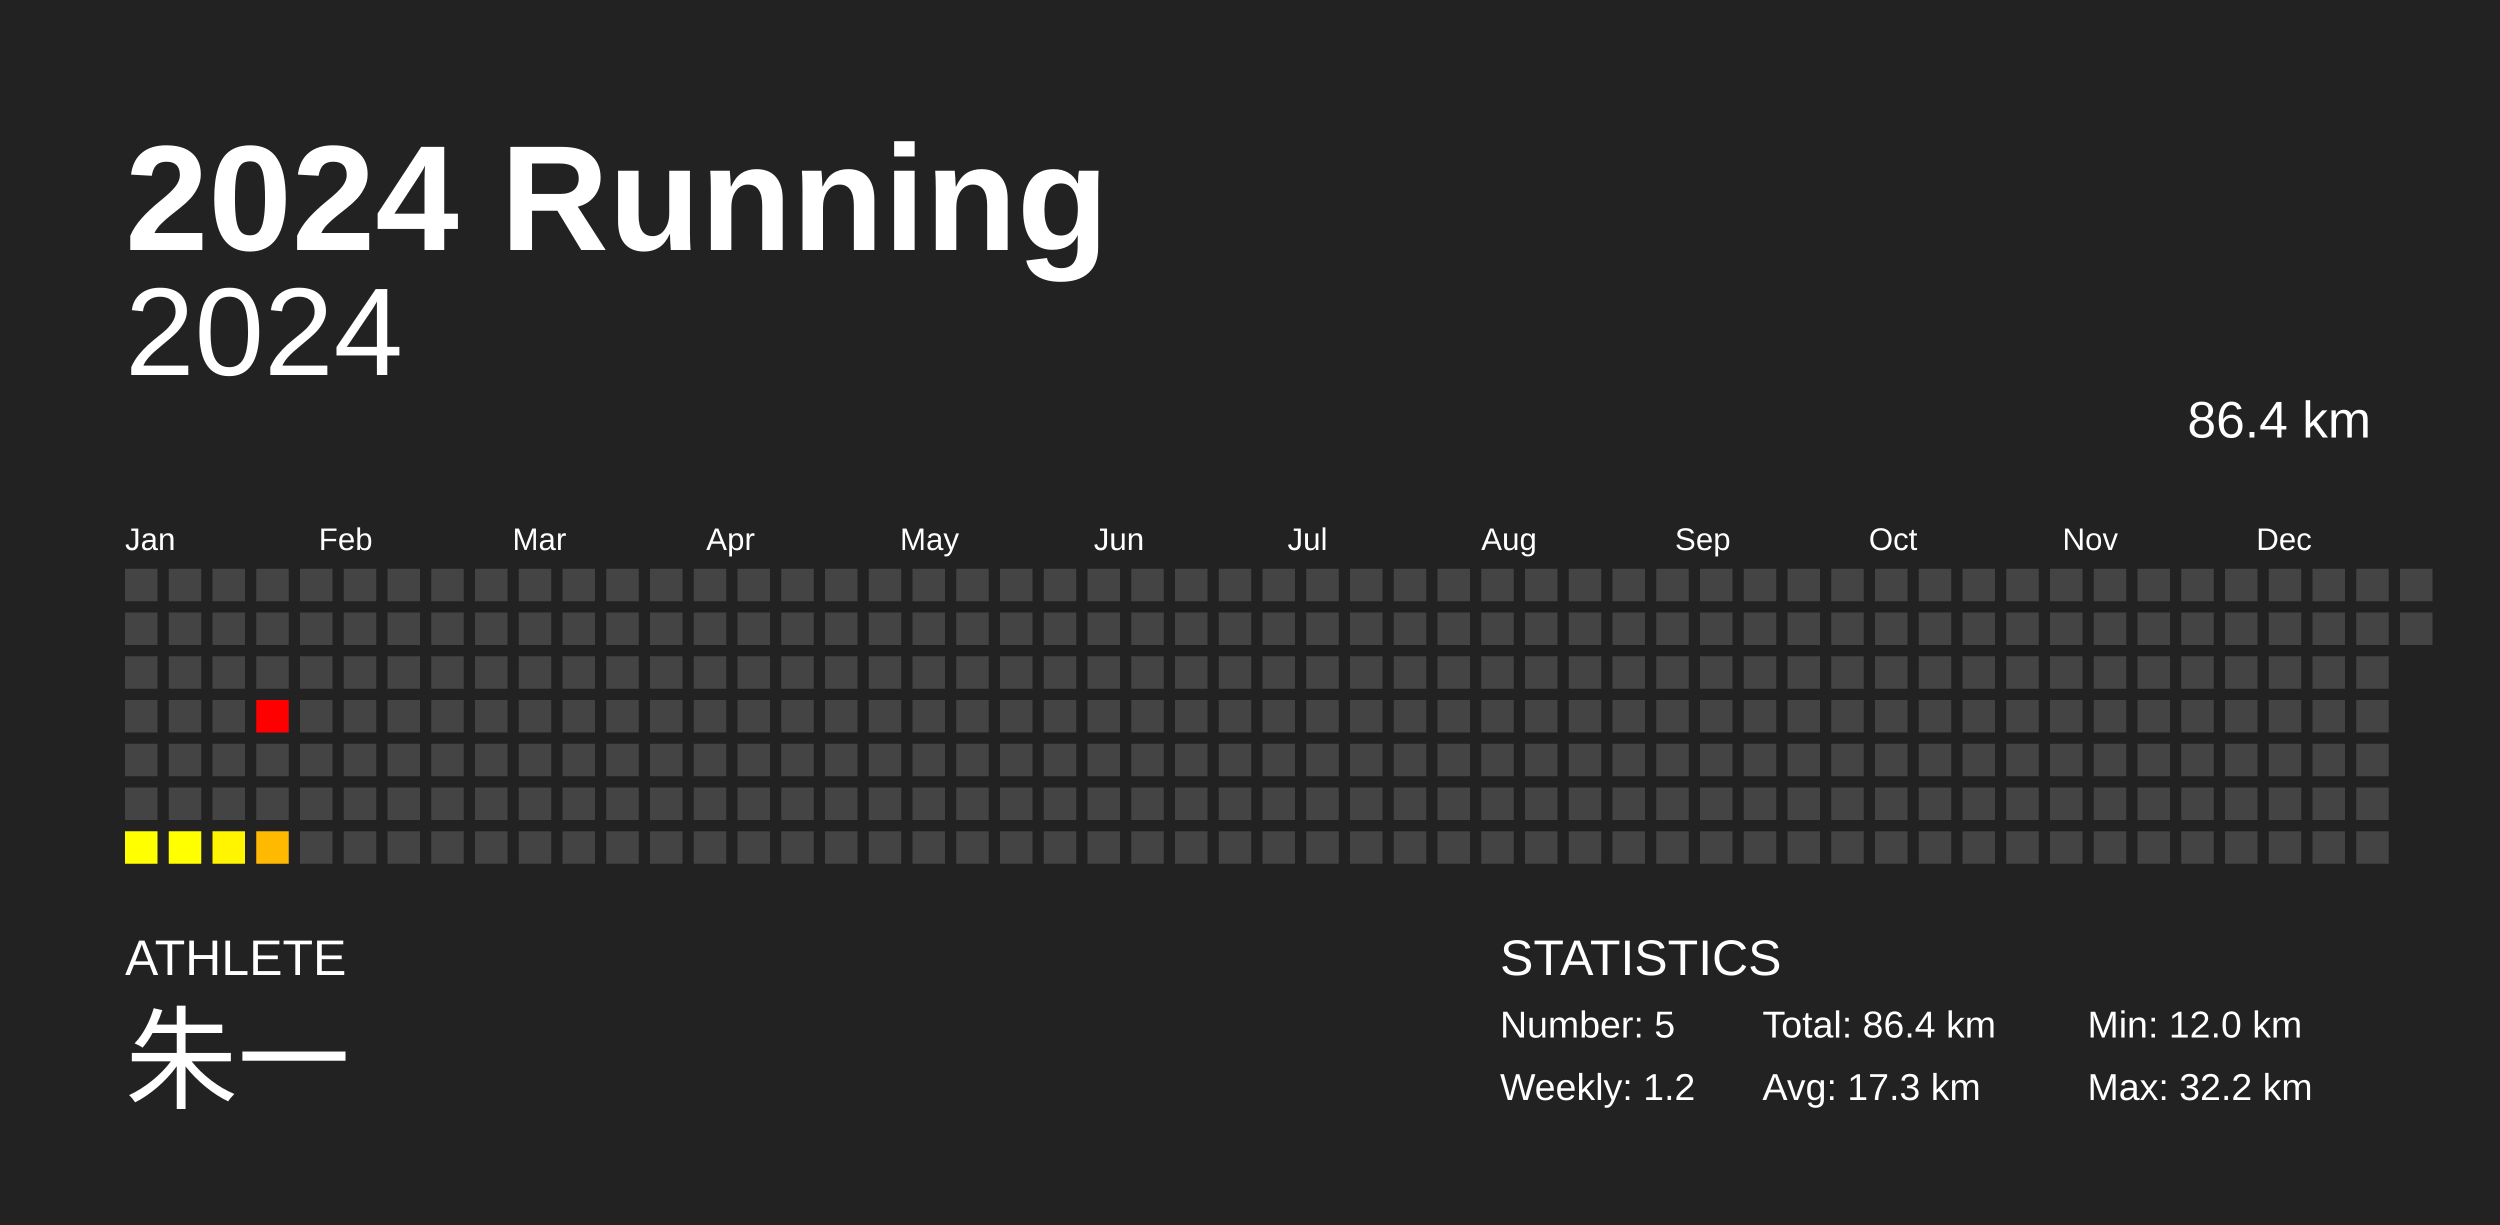
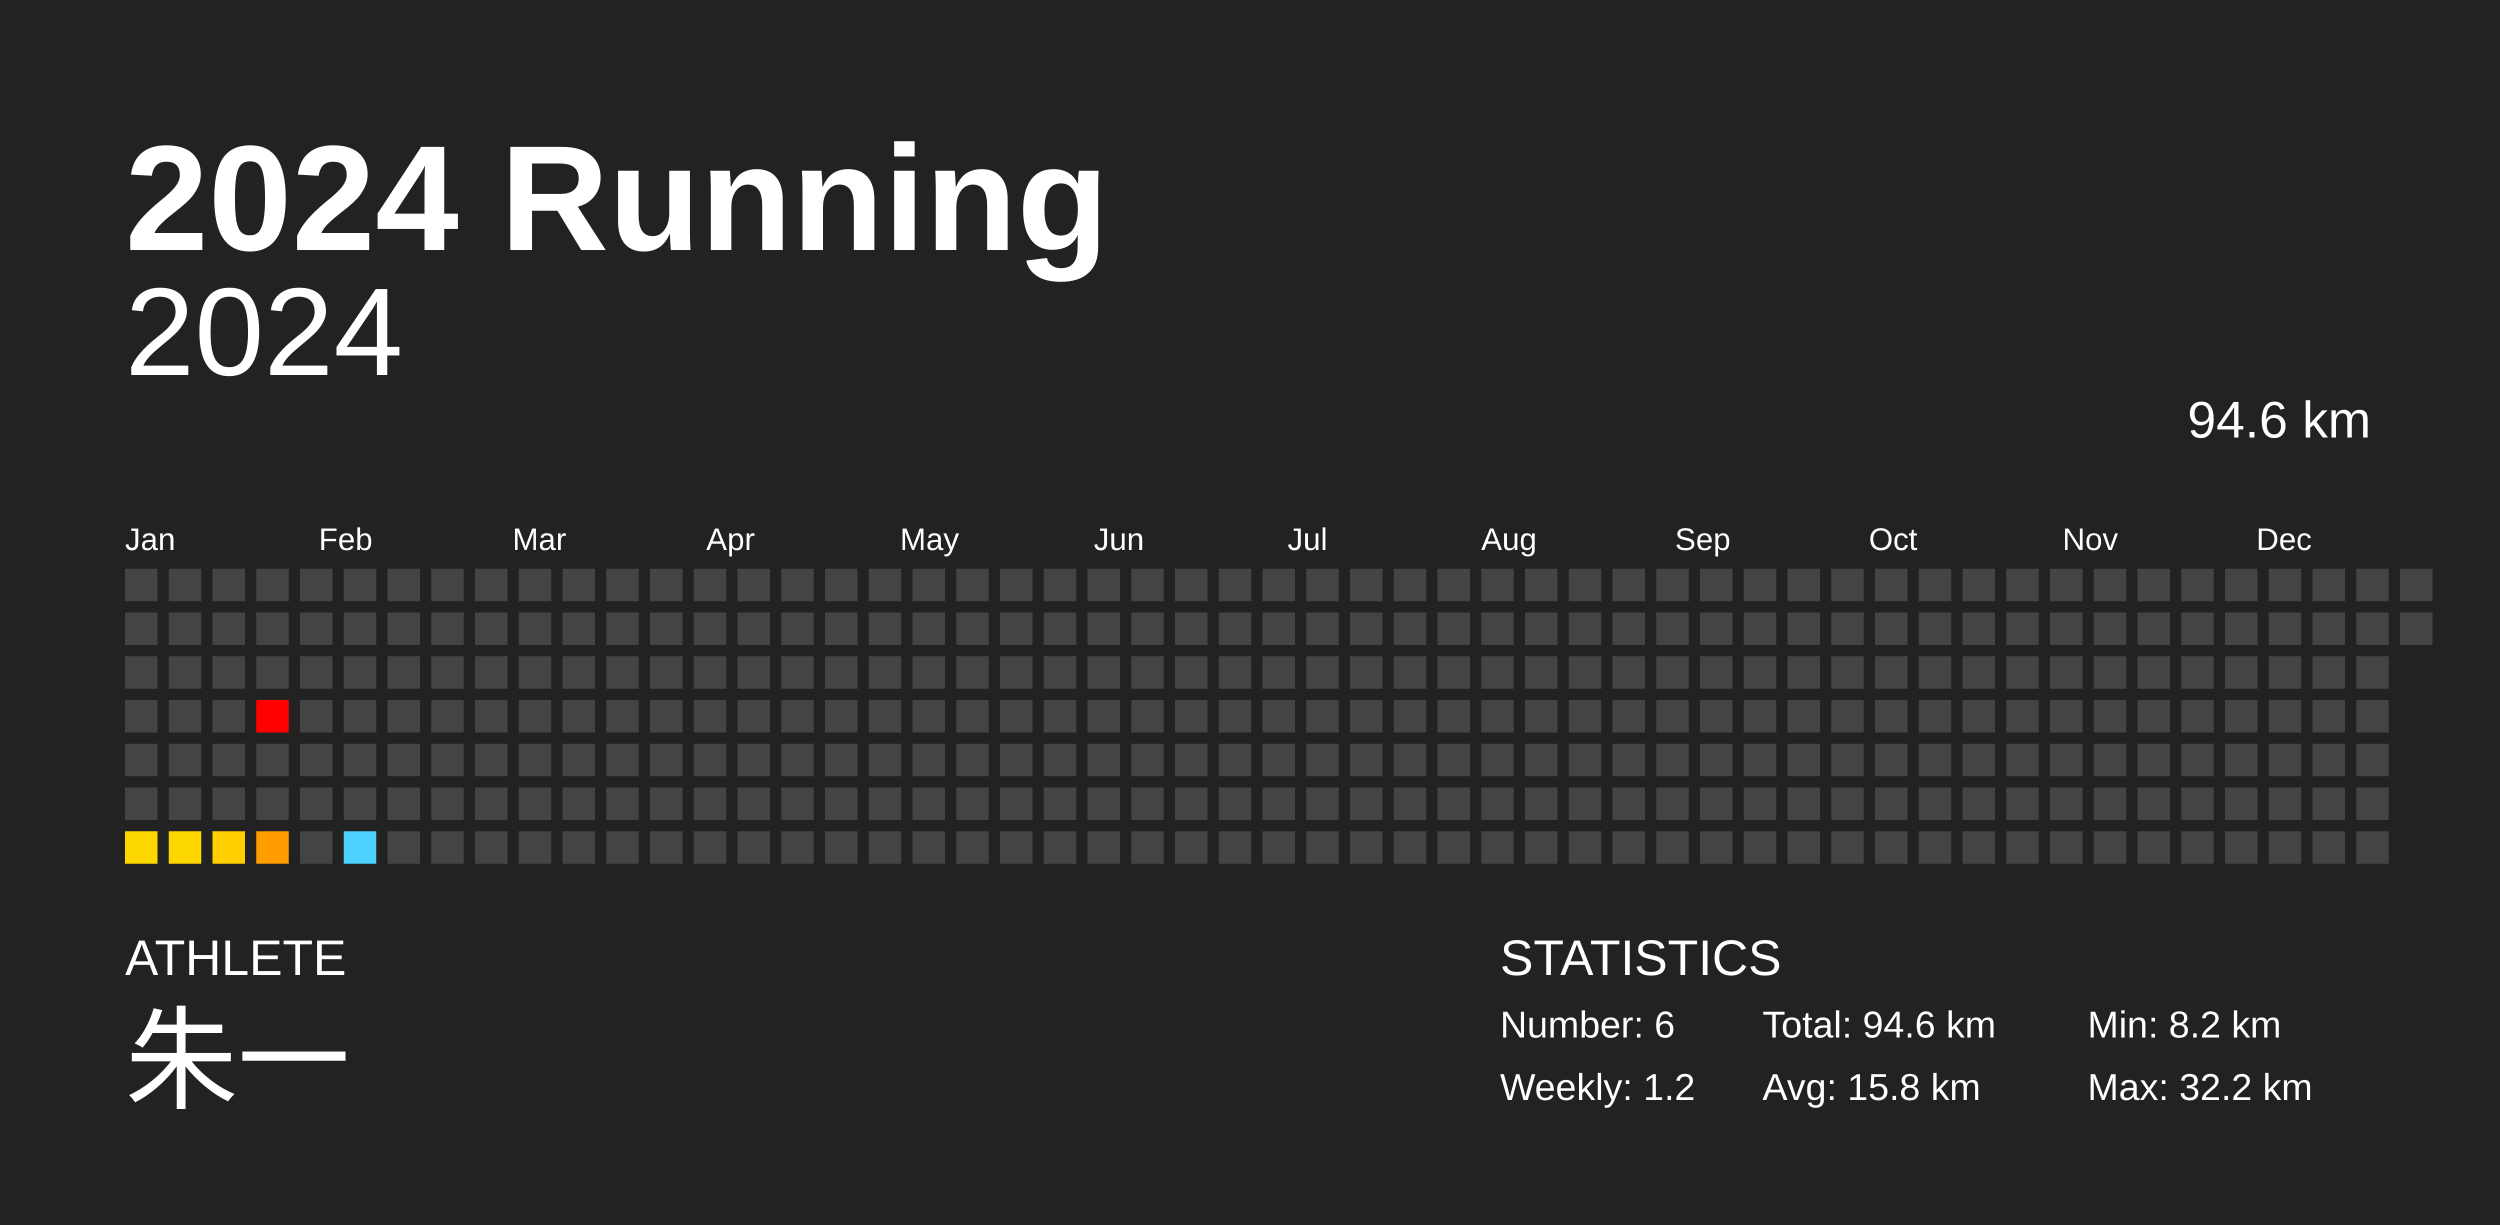
<svg xmlns="http://www.w3.org/2000/svg" baseProfile="full" height="98mm" version="1.1" viewBox="0,0,200,98" width="200mm">
  <defs />
  <rect fill="#222222" height="98" width="200" x="0" y="0" />
  <text fill="#FFFFFF" style="font-size:12px; font-family:Arial; font-weight:bold;" x="10" y="20">2024 Running</text>
  <text fill="#FFFFFF" style="font-size:4px; font-family:Arial" x="10" y="78">ATHLETE</text>
  <text fill="#FFFFFF" style="font-size:9px; font-family:Arial" x="10" y="88">朱一</text>
  <text fill="#FFFFFF" style="font-size:4px; font-family:Arial" x="120" y="78">STATISTICS</text>
-   <text fill="#FFFFFF" style="font-size:3px; font-family:Arial" x="120" y="83">Number: 5</text>
+   <text fill="#FFFFFF" style="font-size:3px; font-family:Arial" x="120" y="83">Number: 6</text>
  <text fill="#FFFFFF" style="font-size:3px; font-family:Arial" x="120" y="88">Weekly: 1.2</text>
-   <text fill="#FFFFFF" style="font-size:3px; font-family:Arial" x="141" y="83">Total: 86.4 km</text>
-   <text fill="#FFFFFF" style="font-size:3px; font-family:Arial" x="141" y="88">Avg: 17.3 km</text>
-   <text fill="#FFFFFF" style="font-size:3px; font-family:Arial" x="167" y="83">Min: 12.0 km</text>
+   <text fill="#FFFFFF" style="font-size:3px; font-family:Arial" x="141" y="83">Total: 94.6 km</text>
+   <text fill="#FFFFFF" style="font-size:3px; font-family:Arial" x="141" y="88">Avg: 15.8 km</text>
+   <text fill="#FFFFFF" style="font-size:3px; font-family:Arial" x="167" y="83">Min: 8.2 km</text>
  <text fill="#FFFFFF" style="font-size:3px; font-family:Arial" x="167" y="88">Max: 32.2 km</text>
  <text alignment-baseline="hanging" fill="#FFFFFF" style="font-size:10.0px; font-family:Arial;" x="10" y="30">2024</text>
-   <text alignment-baseline="hanging" fill="#FFFFFF" style="font-size:4.125px; font-family:Arial;" x="175" y="35">86.4 km</text>
+   <text alignment-baseline="hanging" fill="#FFFFFF" style="font-size:4.125px; font-family:Arial;" x="175" y="35">94.6 km</text>
  <text fill="#FFFFFF" style="font-size:2.5px; font-family:Arial" x="10.0" y="44">Jan</text>
  <text fill="#FFFFFF" style="font-size:2.5px; font-family:Arial" x="25.5" y="44">Feb</text>
  <text fill="#FFFFFF" style="font-size:2.5px; font-family:Arial" x="41.0" y="44">Mar</text>
  <text fill="#FFFFFF" style="font-size:2.5px; font-family:Arial" x="56.5" y="44">Apr</text>
  <text fill="#FFFFFF" style="font-size:2.5px; font-family:Arial" x="72.0" y="44">May</text>
  <text fill="#FFFFFF" style="font-size:2.5px; font-family:Arial" x="87.5" y="44">Jun</text>
  <text fill="#FFFFFF" style="font-size:2.5px; font-family:Arial" x="103.0" y="44">Jul</text>
  <text fill="#FFFFFF" style="font-size:2.5px; font-family:Arial" x="118.5" y="44">Aug</text>
  <text fill="#FFFFFF" style="font-size:2.5px; font-family:Arial" x="134.0" y="44">Sep</text>
  <text fill="#FFFFFF" style="font-size:2.5px; font-family:Arial" x="149.5" y="44">Oct</text>
  <text fill="#FFFFFF" style="font-size:2.5px; font-family:Arial" x="165.0" y="44">Nov</text>
  <text fill="#FFFFFF" style="font-size:2.5px; font-family:Arial" x="180.5" y="44">Dec</text>
  <rect fill="#444444" height="2.6" width="2.6" x="10.0" y="45.5" />
  <rect fill="#444444" height="2.6" width="2.6" x="10.0" y="49.0" />
  <rect fill="#444444" height="2.6" width="2.6" x="10.0" y="52.5" />
  <rect fill="#444444" height="2.6" width="2.6" x="10.0" y="56.0" />
  <rect fill="#444444" height="2.6" width="2.6" x="10.0" y="59.5" />
  <rect fill="#444444" height="2.6" width="2.6" x="10.0" y="63.0" />
-   <rect fill="#ffff00" height="2.6" width="2.6" x="10.0" y="66.5" />
+   <rect fill="#ffd700" height="2.6" width="2.6" x="10.0" y="66.5" />
  <rect fill="#444444" height="2.6" width="2.6" x="13.5" y="45.5" />
  <rect fill="#444444" height="2.6" width="2.6" x="13.5" y="49.0" />
  <rect fill="#444444" height="2.6" width="2.6" x="13.5" y="52.5" />
  <rect fill="#444444" height="2.6" width="2.6" x="13.5" y="56.0" />
  <rect fill="#444444" height="2.6" width="2.6" x="13.5" y="59.5" />
  <rect fill="#444444" height="2.6" width="2.6" x="13.5" y="63.0" />
-   <rect fill="#ffff00" height="2.6" width="2.6" x="13.5" y="66.5" />
+   <rect fill="#ffd700" height="2.6" width="2.6" x="13.5" y="66.5" />
  <rect fill="#444444" height="2.6" width="2.6" x="17.0" y="45.5" />
  <rect fill="#444444" height="2.6" width="2.6" x="17.0" y="49.0" />
  <rect fill="#444444" height="2.6" width="2.6" x="17.0" y="52.5" />
  <rect fill="#444444" height="2.6" width="2.6" x="17.0" y="56.0" />
  <rect fill="#444444" height="2.6" width="2.6" x="17.0" y="59.5" />
  <rect fill="#444444" height="2.6" width="2.6" x="17.0" y="63.0" />
-   <rect fill="#fff500" height="2.6" width="2.6" x="17.0" y="66.5" />
+   <rect fill="#ffcf00" height="2.6" width="2.6" x="17.0" y="66.5" />
  <rect fill="#444444" height="2.6" width="2.6" x="20.5" y="45.5" />
  <rect fill="#444444" height="2.6" width="2.6" x="20.5" y="49.0" />
  <rect fill="#444444" height="2.6" width="2.6" x="20.5" y="52.5" />
  <rect fill="red" height="2.6" width="2.6" x="20.5" y="56.0" />
  <rect fill="#444444" height="2.6" width="2.6" x="20.5" y="59.5" />
  <rect fill="#444444" height="2.6" width="2.6" x="20.5" y="63.0" />
-   <rect fill="#ffb900" height="2.6" width="2.6" x="20.5" y="66.5" />
+   <rect fill="#ff9c00" height="2.6" width="2.6" x="20.5" y="66.5" />
  <rect fill="#444444" height="2.6" width="2.6" x="24.0" y="45.5" />
  <rect fill="#444444" height="2.6" width="2.6" x="24.0" y="49.0" />
  <rect fill="#444444" height="2.6" width="2.6" x="24.0" y="52.5" />
  <rect fill="#444444" height="2.6" width="2.6" x="24.0" y="56.0" />
  <rect fill="#444444" height="2.6" width="2.6" x="24.0" y="59.5" />
  <rect fill="#444444" height="2.6" width="2.6" x="24.0" y="63.0" />
  <rect fill="#444444" height="2.6" width="2.6" x="24.0" y="66.5" />
  <rect fill="#444444" height="2.6" width="2.6" x="27.5" y="45.5" />
  <rect fill="#444444" height="2.6" width="2.6" x="27.5" y="49.0" />
  <rect fill="#444444" height="2.6" width="2.6" x="27.5" y="52.5" />
  <rect fill="#444444" height="2.6" width="2.6" x="27.5" y="56.0" />
  <rect fill="#444444" height="2.6" width="2.6" x="27.5" y="59.5" />
  <rect fill="#444444" height="2.6" width="2.6" x="27.5" y="63.0" />
-   <rect fill="#444444" height="2.6" width="2.6" x="27.5" y="66.5" />
+   <rect fill="#4dd2ff" height="2.6" width="2.6" x="27.5" y="66.5" />
  <rect fill="#444444" height="2.6" width="2.6" x="31.0" y="45.5" />
  <rect fill="#444444" height="2.6" width="2.6" x="31.0" y="49.0" />
  <rect fill="#444444" height="2.6" width="2.6" x="31.0" y="52.5" />
  <rect fill="#444444" height="2.6" width="2.6" x="31.0" y="56.0" />
  <rect fill="#444444" height="2.6" width="2.6" x="31.0" y="59.5" />
  <rect fill="#444444" height="2.6" width="2.6" x="31.0" y="63.0" />
  <rect fill="#444444" height="2.6" width="2.6" x="31.0" y="66.5" />
  <rect fill="#444444" height="2.6" width="2.6" x="34.5" y="45.5" />
  <rect fill="#444444" height="2.6" width="2.6" x="34.5" y="49.0" />
  <rect fill="#444444" height="2.6" width="2.6" x="34.5" y="52.5" />
  <rect fill="#444444" height="2.6" width="2.6" x="34.5" y="56.0" />
  <rect fill="#444444" height="2.6" width="2.6" x="34.5" y="59.5" />
  <rect fill="#444444" height="2.6" width="2.6" x="34.5" y="63.0" />
  <rect fill="#444444" height="2.6" width="2.6" x="34.5" y="66.5" />
  <rect fill="#444444" height="2.6" width="2.6" x="38.0" y="45.5" />
  <rect fill="#444444" height="2.6" width="2.6" x="38.0" y="49.0" />
  <rect fill="#444444" height="2.6" width="2.6" x="38.0" y="52.5" />
  <rect fill="#444444" height="2.6" width="2.6" x="38.0" y="56.0" />
  <rect fill="#444444" height="2.6" width="2.6" x="38.0" y="59.5" />
  <rect fill="#444444" height="2.6" width="2.6" x="38.0" y="63.0" />
  <rect fill="#444444" height="2.6" width="2.6" x="38.0" y="66.5" />
  <rect fill="#444444" height="2.6" width="2.6" x="41.5" y="45.5" />
  <rect fill="#444444" height="2.6" width="2.6" x="41.5" y="49.0" />
  <rect fill="#444444" height="2.6" width="2.6" x="41.5" y="52.5" />
  <rect fill="#444444" height="2.6" width="2.6" x="41.5" y="56.0" />
  <rect fill="#444444" height="2.6" width="2.6" x="41.5" y="59.5" />
  <rect fill="#444444" height="2.6" width="2.6" x="41.5" y="63.0" />
  <rect fill="#444444" height="2.6" width="2.6" x="41.5" y="66.5" />
  <rect fill="#444444" height="2.6" width="2.6" x="45.0" y="45.5" />
  <rect fill="#444444" height="2.6" width="2.6" x="45.0" y="49.0" />
  <rect fill="#444444" height="2.6" width="2.6" x="45.0" y="52.5" />
  <rect fill="#444444" height="2.6" width="2.6" x="45.0" y="56.0" />
  <rect fill="#444444" height="2.6" width="2.6" x="45.0" y="59.5" />
  <rect fill="#444444" height="2.6" width="2.6" x="45.0" y="63.0" />
  <rect fill="#444444" height="2.6" width="2.6" x="45.0" y="66.5" />
  <rect fill="#444444" height="2.6" width="2.6" x="48.5" y="45.5" />
  <rect fill="#444444" height="2.6" width="2.6" x="48.5" y="49.0" />
  <rect fill="#444444" height="2.6" width="2.6" x="48.5" y="52.5" />
  <rect fill="#444444" height="2.6" width="2.6" x="48.5" y="56.0" />
  <rect fill="#444444" height="2.6" width="2.6" x="48.5" y="59.5" />
  <rect fill="#444444" height="2.6" width="2.6" x="48.5" y="63.0" />
  <rect fill="#444444" height="2.6" width="2.6" x="48.5" y="66.5" />
  <rect fill="#444444" height="2.6" width="2.6" x="52.0" y="45.5" />
  <rect fill="#444444" height="2.6" width="2.6" x="52.0" y="49.0" />
  <rect fill="#444444" height="2.6" width="2.6" x="52.0" y="52.5" />
  <rect fill="#444444" height="2.6" width="2.6" x="52.0" y="56.0" />
  <rect fill="#444444" height="2.6" width="2.6" x="52.0" y="59.5" />
  <rect fill="#444444" height="2.6" width="2.6" x="52.0" y="63.0" />
  <rect fill="#444444" height="2.6" width="2.6" x="52.0" y="66.5" />
  <rect fill="#444444" height="2.6" width="2.6" x="55.5" y="45.5" />
  <rect fill="#444444" height="2.6" width="2.6" x="55.5" y="49.0" />
  <rect fill="#444444" height="2.6" width="2.6" x="55.5" y="52.5" />
  <rect fill="#444444" height="2.6" width="2.6" x="55.5" y="56.0" />
  <rect fill="#444444" height="2.6" width="2.6" x="55.5" y="59.5" />
  <rect fill="#444444" height="2.6" width="2.6" x="55.5" y="63.0" />
  <rect fill="#444444" height="2.6" width="2.6" x="55.5" y="66.5" />
  <rect fill="#444444" height="2.6" width="2.6" x="59.0" y="45.5" />
  <rect fill="#444444" height="2.6" width="2.6" x="59.0" y="49.0" />
  <rect fill="#444444" height="2.6" width="2.6" x="59.0" y="52.5" />
  <rect fill="#444444" height="2.6" width="2.6" x="59.0" y="56.0" />
  <rect fill="#444444" height="2.6" width="2.6" x="59.0" y="59.5" />
  <rect fill="#444444" height="2.6" width="2.6" x="59.0" y="63.0" />
  <rect fill="#444444" height="2.6" width="2.6" x="59.0" y="66.5" />
  <rect fill="#444444" height="2.6" width="2.6" x="62.5" y="45.5" />
  <rect fill="#444444" height="2.6" width="2.6" x="62.5" y="49.0" />
  <rect fill="#444444" height="2.6" width="2.6" x="62.5" y="52.5" />
  <rect fill="#444444" height="2.6" width="2.6" x="62.5" y="56.0" />
  <rect fill="#444444" height="2.6" width="2.6" x="62.5" y="59.5" />
  <rect fill="#444444" height="2.6" width="2.6" x="62.5" y="63.0" />
  <rect fill="#444444" height="2.6" width="2.6" x="62.5" y="66.5" />
  <rect fill="#444444" height="2.6" width="2.6" x="66.0" y="45.5" />
  <rect fill="#444444" height="2.6" width="2.6" x="66.0" y="49.0" />
  <rect fill="#444444" height="2.6" width="2.6" x="66.0" y="52.5" />
  <rect fill="#444444" height="2.6" width="2.6" x="66.0" y="56.0" />
  <rect fill="#444444" height="2.6" width="2.6" x="66.0" y="59.5" />
  <rect fill="#444444" height="2.6" width="2.6" x="66.0" y="63.0" />
  <rect fill="#444444" height="2.6" width="2.6" x="66.0" y="66.5" />
  <rect fill="#444444" height="2.6" width="2.6" x="69.5" y="45.5" />
  <rect fill="#444444" height="2.6" width="2.6" x="69.5" y="49.0" />
  <rect fill="#444444" height="2.6" width="2.6" x="69.5" y="52.5" />
  <rect fill="#444444" height="2.6" width="2.6" x="69.5" y="56.0" />
  <rect fill="#444444" height="2.6" width="2.6" x="69.5" y="59.5" />
  <rect fill="#444444" height="2.6" width="2.6" x="69.5" y="63.0" />
  <rect fill="#444444" height="2.6" width="2.6" x="69.5" y="66.5" />
  <rect fill="#444444" height="2.6" width="2.6" x="73.0" y="45.5" />
  <rect fill="#444444" height="2.6" width="2.6" x="73.0" y="49.0" />
  <rect fill="#444444" height="2.6" width="2.6" x="73.0" y="52.5" />
  <rect fill="#444444" height="2.6" width="2.6" x="73.0" y="56.0" />
  <rect fill="#444444" height="2.6" width="2.6" x="73.0" y="59.5" />
  <rect fill="#444444" height="2.6" width="2.6" x="73.0" y="63.0" />
  <rect fill="#444444" height="2.6" width="2.6" x="73.0" y="66.5" />
  <rect fill="#444444" height="2.6" width="2.6" x="76.5" y="45.5" />
  <rect fill="#444444" height="2.6" width="2.6" x="76.5" y="49.0" />
  <rect fill="#444444" height="2.6" width="2.6" x="76.5" y="52.5" />
  <rect fill="#444444" height="2.6" width="2.6" x="76.5" y="56.0" />
  <rect fill="#444444" height="2.6" width="2.6" x="76.5" y="59.5" />
  <rect fill="#444444" height="2.6" width="2.6" x="76.5" y="63.0" />
  <rect fill="#444444" height="2.6" width="2.6" x="76.5" y="66.5" />
  <rect fill="#444444" height="2.6" width="2.6" x="80.0" y="45.5" />
  <rect fill="#444444" height="2.6" width="2.6" x="80.0" y="49.0" />
  <rect fill="#444444" height="2.6" width="2.6" x="80.0" y="52.5" />
  <rect fill="#444444" height="2.6" width="2.6" x="80.0" y="56.0" />
  <rect fill="#444444" height="2.6" width="2.6" x="80.0" y="59.5" />
  <rect fill="#444444" height="2.6" width="2.6" x="80.0" y="63.0" />
  <rect fill="#444444" height="2.6" width="2.6" x="80.0" y="66.5" />
  <rect fill="#444444" height="2.6" width="2.6" x="83.5" y="45.5" />
  <rect fill="#444444" height="2.6" width="2.6" x="83.5" y="49.0" />
  <rect fill="#444444" height="2.6" width="2.6" x="83.5" y="52.5" />
  <rect fill="#444444" height="2.6" width="2.6" x="83.5" y="56.0" />
  <rect fill="#444444" height="2.6" width="2.6" x="83.5" y="59.5" />
  <rect fill="#444444" height="2.6" width="2.6" x="83.5" y="63.0" />
  <rect fill="#444444" height="2.6" width="2.6" x="83.5" y="66.5" />
  <rect fill="#444444" height="2.6" width="2.6" x="87.0" y="45.5" />
  <rect fill="#444444" height="2.6" width="2.6" x="87.0" y="49.0" />
  <rect fill="#444444" height="2.6" width="2.6" x="87.0" y="52.5" />
  <rect fill="#444444" height="2.6" width="2.6" x="87.0" y="56.0" />
  <rect fill="#444444" height="2.6" width="2.6" x="87.0" y="59.5" />
  <rect fill="#444444" height="2.6" width="2.6" x="87.0" y="63.0" />
  <rect fill="#444444" height="2.6" width="2.6" x="87.0" y="66.5" />
  <rect fill="#444444" height="2.6" width="2.6" x="90.5" y="45.5" />
  <rect fill="#444444" height="2.6" width="2.6" x="90.5" y="49.0" />
  <rect fill="#444444" height="2.6" width="2.6" x="90.5" y="52.5" />
  <rect fill="#444444" height="2.6" width="2.6" x="90.5" y="56.0" />
  <rect fill="#444444" height="2.6" width="2.6" x="90.5" y="59.5" />
  <rect fill="#444444" height="2.6" width="2.6" x="90.5" y="63.0" />
  <rect fill="#444444" height="2.6" width="2.6" x="90.5" y="66.5" />
  <rect fill="#444444" height="2.6" width="2.6" x="94.0" y="45.5" />
  <rect fill="#444444" height="2.6" width="2.6" x="94.0" y="49.0" />
  <rect fill="#444444" height="2.6" width="2.6" x="94.0" y="52.5" />
  <rect fill="#444444" height="2.6" width="2.6" x="94.0" y="56.0" />
  <rect fill="#444444" height="2.6" width="2.6" x="94.0" y="59.5" />
  <rect fill="#444444" height="2.6" width="2.6" x="94.0" y="63.0" />
  <rect fill="#444444" height="2.6" width="2.6" x="94.0" y="66.5" />
  <rect fill="#444444" height="2.6" width="2.6" x="97.5" y="45.5" />
  <rect fill="#444444" height="2.6" width="2.6" x="97.5" y="49.0" />
  <rect fill="#444444" height="2.6" width="2.6" x="97.5" y="52.5" />
  <rect fill="#444444" height="2.6" width="2.6" x="97.5" y="56.0" />
  <rect fill="#444444" height="2.6" width="2.6" x="97.5" y="59.5" />
  <rect fill="#444444" height="2.6" width="2.6" x="97.5" y="63.0" />
  <rect fill="#444444" height="2.6" width="2.6" x="97.5" y="66.5" />
  <rect fill="#444444" height="2.6" width="2.6" x="101.0" y="45.5" />
  <rect fill="#444444" height="2.6" width="2.6" x="101.0" y="49.0" />
  <rect fill="#444444" height="2.6" width="2.6" x="101.0" y="52.5" />
  <rect fill="#444444" height="2.6" width="2.6" x="101.0" y="56.0" />
  <rect fill="#444444" height="2.6" width="2.6" x="101.0" y="59.5" />
  <rect fill="#444444" height="2.6" width="2.6" x="101.0" y="63.0" />
  <rect fill="#444444" height="2.6" width="2.6" x="101.0" y="66.5" />
  <rect fill="#444444" height="2.6" width="2.6" x="104.5" y="45.5" />
  <rect fill="#444444" height="2.6" width="2.6" x="104.5" y="49.0" />
  <rect fill="#444444" height="2.6" width="2.6" x="104.5" y="52.5" />
  <rect fill="#444444" height="2.6" width="2.6" x="104.5" y="56.0" />
  <rect fill="#444444" height="2.6" width="2.6" x="104.5" y="59.5" />
  <rect fill="#444444" height="2.6" width="2.6" x="104.5" y="63.0" />
  <rect fill="#444444" height="2.6" width="2.6" x="104.5" y="66.5" />
  <rect fill="#444444" height="2.6" width="2.6" x="108.0" y="45.5" />
  <rect fill="#444444" height="2.6" width="2.6" x="108.0" y="49.0" />
  <rect fill="#444444" height="2.6" width="2.6" x="108.0" y="52.5" />
  <rect fill="#444444" height="2.6" width="2.6" x="108.0" y="56.0" />
  <rect fill="#444444" height="2.6" width="2.6" x="108.0" y="59.5" />
  <rect fill="#444444" height="2.6" width="2.6" x="108.0" y="63.0" />
  <rect fill="#444444" height="2.6" width="2.6" x="108.0" y="66.5" />
  <rect fill="#444444" height="2.6" width="2.6" x="111.5" y="45.5" />
  <rect fill="#444444" height="2.6" width="2.6" x="111.5" y="49.0" />
  <rect fill="#444444" height="2.6" width="2.6" x="111.5" y="52.5" />
  <rect fill="#444444" height="2.6" width="2.6" x="111.5" y="56.0" />
  <rect fill="#444444" height="2.6" width="2.6" x="111.5" y="59.5" />
  <rect fill="#444444" height="2.6" width="2.6" x="111.5" y="63.0" />
  <rect fill="#444444" height="2.6" width="2.6" x="111.5" y="66.5" />
  <rect fill="#444444" height="2.6" width="2.6" x="115.0" y="45.5" />
  <rect fill="#444444" height="2.6" width="2.6" x="115.0" y="49.0" />
  <rect fill="#444444" height="2.6" width="2.6" x="115.0" y="52.5" />
  <rect fill="#444444" height="2.6" width="2.6" x="115.0" y="56.0" />
  <rect fill="#444444" height="2.6" width="2.6" x="115.0" y="59.5" />
  <rect fill="#444444" height="2.6" width="2.6" x="115.0" y="63.0" />
  <rect fill="#444444" height="2.6" width="2.6" x="115.0" y="66.5" />
  <rect fill="#444444" height="2.6" width="2.6" x="118.5" y="45.5" />
  <rect fill="#444444" height="2.6" width="2.6" x="118.5" y="49.0" />
  <rect fill="#444444" height="2.6" width="2.6" x="118.5" y="52.5" />
  <rect fill="#444444" height="2.6" width="2.6" x="118.5" y="56.0" />
  <rect fill="#444444" height="2.6" width="2.6" x="118.5" y="59.5" />
  <rect fill="#444444" height="2.6" width="2.6" x="118.5" y="63.0" />
  <rect fill="#444444" height="2.6" width="2.6" x="118.5" y="66.5" />
  <rect fill="#444444" height="2.6" width="2.6" x="122.0" y="45.5" />
  <rect fill="#444444" height="2.6" width="2.6" x="122.0" y="49.0" />
  <rect fill="#444444" height="2.6" width="2.6" x="122.0" y="52.5" />
  <rect fill="#444444" height="2.6" width="2.6" x="122.0" y="56.0" />
  <rect fill="#444444" height="2.6" width="2.6" x="122.0" y="59.5" />
  <rect fill="#444444" height="2.6" width="2.6" x="122.0" y="63.0" />
  <rect fill="#444444" height="2.6" width="2.6" x="122.0" y="66.5" />
  <rect fill="#444444" height="2.6" width="2.6" x="125.5" y="45.5" />
  <rect fill="#444444" height="2.6" width="2.6" x="125.5" y="49.0" />
  <rect fill="#444444" height="2.6" width="2.6" x="125.5" y="52.5" />
  <rect fill="#444444" height="2.6" width="2.6" x="125.5" y="56.0" />
  <rect fill="#444444" height="2.6" width="2.6" x="125.5" y="59.5" />
  <rect fill="#444444" height="2.6" width="2.6" x="125.5" y="63.0" />
  <rect fill="#444444" height="2.6" width="2.6" x="125.5" y="66.5" />
  <rect fill="#444444" height="2.6" width="2.6" x="129.0" y="45.5" />
  <rect fill="#444444" height="2.6" width="2.6" x="129.0" y="49.0" />
  <rect fill="#444444" height="2.6" width="2.6" x="129.0" y="52.5" />
  <rect fill="#444444" height="2.6" width="2.6" x="129.0" y="56.0" />
  <rect fill="#444444" height="2.6" width="2.6" x="129.0" y="59.5" />
  <rect fill="#444444" height="2.6" width="2.6" x="129.0" y="63.0" />
  <rect fill="#444444" height="2.6" width="2.6" x="129.0" y="66.5" />
  <rect fill="#444444" height="2.6" width="2.6" x="132.5" y="45.5" />
  <rect fill="#444444" height="2.6" width="2.6" x="132.5" y="49.0" />
  <rect fill="#444444" height="2.6" width="2.6" x="132.5" y="52.5" />
  <rect fill="#444444" height="2.6" width="2.6" x="132.5" y="56.0" />
  <rect fill="#444444" height="2.6" width="2.6" x="132.5" y="59.5" />
  <rect fill="#444444" height="2.6" width="2.6" x="132.5" y="63.0" />
  <rect fill="#444444" height="2.6" width="2.6" x="132.5" y="66.5" />
  <rect fill="#444444" height="2.6" width="2.6" x="136.0" y="45.5" />
  <rect fill="#444444" height="2.6" width="2.6" x="136.0" y="49.0" />
  <rect fill="#444444" height="2.6" width="2.6" x="136.0" y="52.5" />
  <rect fill="#444444" height="2.6" width="2.6" x="136.0" y="56.0" />
  <rect fill="#444444" height="2.6" width="2.6" x="136.0" y="59.5" />
  <rect fill="#444444" height="2.6" width="2.6" x="136.0" y="63.0" />
  <rect fill="#444444" height="2.6" width="2.6" x="136.0" y="66.5" />
  <rect fill="#444444" height="2.6" width="2.6" x="139.5" y="45.5" />
  <rect fill="#444444" height="2.6" width="2.6" x="139.5" y="49.0" />
  <rect fill="#444444" height="2.6" width="2.6" x="139.5" y="52.5" />
  <rect fill="#444444" height="2.6" width="2.6" x="139.5" y="56.0" />
  <rect fill="#444444" height="2.6" width="2.6" x="139.5" y="59.5" />
  <rect fill="#444444" height="2.6" width="2.6" x="139.5" y="63.0" />
  <rect fill="#444444" height="2.6" width="2.6" x="139.5" y="66.5" />
  <rect fill="#444444" height="2.6" width="2.6" x="143.0" y="45.5" />
  <rect fill="#444444" height="2.6" width="2.6" x="143.0" y="49.0" />
  <rect fill="#444444" height="2.6" width="2.6" x="143.0" y="52.5" />
  <rect fill="#444444" height="2.6" width="2.6" x="143.0" y="56.0" />
  <rect fill="#444444" height="2.6" width="2.6" x="143.0" y="59.5" />
  <rect fill="#444444" height="2.6" width="2.6" x="143.0" y="63.0" />
  <rect fill="#444444" height="2.6" width="2.6" x="143.0" y="66.5" />
  <rect fill="#444444" height="2.6" width="2.6" x="146.5" y="45.5" />
  <rect fill="#444444" height="2.6" width="2.6" x="146.5" y="49.0" />
  <rect fill="#444444" height="2.6" width="2.6" x="146.5" y="52.5" />
  <rect fill="#444444" height="2.6" width="2.6" x="146.5" y="56.0" />
  <rect fill="#444444" height="2.6" width="2.6" x="146.5" y="59.5" />
  <rect fill="#444444" height="2.6" width="2.6" x="146.5" y="63.0" />
  <rect fill="#444444" height="2.6" width="2.6" x="146.5" y="66.5" />
  <rect fill="#444444" height="2.6" width="2.6" x="150.0" y="45.5" />
  <rect fill="#444444" height="2.6" width="2.6" x="150.0" y="49.0" />
  <rect fill="#444444" height="2.6" width="2.6" x="150.0" y="52.5" />
  <rect fill="#444444" height="2.6" width="2.6" x="150.0" y="56.0" />
  <rect fill="#444444" height="2.6" width="2.6" x="150.0" y="59.5" />
  <rect fill="#444444" height="2.6" width="2.6" x="150.0" y="63.0" />
  <rect fill="#444444" height="2.6" width="2.6" x="150.0" y="66.5" />
  <rect fill="#444444" height="2.6" width="2.6" x="153.5" y="45.5" />
  <rect fill="#444444" height="2.6" width="2.6" x="153.5" y="49.0" />
  <rect fill="#444444" height="2.6" width="2.6" x="153.5" y="52.5" />
  <rect fill="#444444" height="2.6" width="2.6" x="153.5" y="56.0" />
  <rect fill="#444444" height="2.6" width="2.6" x="153.5" y="59.5" />
  <rect fill="#444444" height="2.6" width="2.6" x="153.5" y="63.0" />
  <rect fill="#444444" height="2.6" width="2.6" x="153.5" y="66.5" />
  <rect fill="#444444" height="2.6" width="2.6" x="157.0" y="45.5" />
  <rect fill="#444444" height="2.6" width="2.6" x="157.0" y="49.0" />
  <rect fill="#444444" height="2.6" width="2.6" x="157.0" y="52.5" />
  <rect fill="#444444" height="2.6" width="2.6" x="157.0" y="56.0" />
  <rect fill="#444444" height="2.6" width="2.6" x="157.0" y="59.5" />
  <rect fill="#444444" height="2.6" width="2.6" x="157.0" y="63.0" />
  <rect fill="#444444" height="2.6" width="2.6" x="157.0" y="66.5" />
  <rect fill="#444444" height="2.6" width="2.6" x="160.5" y="45.5" />
  <rect fill="#444444" height="2.6" width="2.6" x="160.5" y="49.0" />
  <rect fill="#444444" height="2.6" width="2.6" x="160.5" y="52.5" />
  <rect fill="#444444" height="2.6" width="2.6" x="160.5" y="56.0" />
  <rect fill="#444444" height="2.6" width="2.6" x="160.5" y="59.5" />
  <rect fill="#444444" height="2.6" width="2.6" x="160.5" y="63.0" />
  <rect fill="#444444" height="2.6" width="2.6" x="160.5" y="66.5" />
  <rect fill="#444444" height="2.6" width="2.6" x="164.0" y="45.5" />
  <rect fill="#444444" height="2.6" width="2.6" x="164.0" y="49.0" />
  <rect fill="#444444" height="2.6" width="2.6" x="164.0" y="52.5" />
  <rect fill="#444444" height="2.6" width="2.6" x="164.0" y="56.0" />
  <rect fill="#444444" height="2.6" width="2.6" x="164.0" y="59.5" />
  <rect fill="#444444" height="2.6" width="2.6" x="164.0" y="63.0" />
  <rect fill="#444444" height="2.6" width="2.6" x="164.0" y="66.5" />
  <rect fill="#444444" height="2.6" width="2.6" x="167.5" y="45.5" />
  <rect fill="#444444" height="2.6" width="2.6" x="167.5" y="49.0" />
  <rect fill="#444444" height="2.6" width="2.6" x="167.5" y="52.5" />
  <rect fill="#444444" height="2.6" width="2.6" x="167.5" y="56.0" />
  <rect fill="#444444" height="2.6" width="2.6" x="167.5" y="59.5" />
  <rect fill="#444444" height="2.6" width="2.6" x="167.5" y="63.0" />
  <rect fill="#444444" height="2.6" width="2.6" x="167.5" y="66.5" />
  <rect fill="#444444" height="2.6" width="2.6" x="171.0" y="45.5" />
  <rect fill="#444444" height="2.6" width="2.6" x="171.0" y="49.0" />
  <rect fill="#444444" height="2.6" width="2.6" x="171.0" y="52.5" />
  <rect fill="#444444" height="2.6" width="2.6" x="171.0" y="56.0" />
  <rect fill="#444444" height="2.6" width="2.6" x="171.0" y="59.5" />
  <rect fill="#444444" height="2.6" width="2.6" x="171.0" y="63.0" />
  <rect fill="#444444" height="2.6" width="2.6" x="171.0" y="66.5" />
  <rect fill="#444444" height="2.6" width="2.6" x="174.5" y="45.5" />
  <rect fill="#444444" height="2.6" width="2.6" x="174.5" y="49.0" />
  <rect fill="#444444" height="2.6" width="2.6" x="174.5" y="52.5" />
  <rect fill="#444444" height="2.6" width="2.6" x="174.5" y="56.0" />
  <rect fill="#444444" height="2.6" width="2.6" x="174.5" y="59.5" />
  <rect fill="#444444" height="2.6" width="2.6" x="174.5" y="63.0" />
  <rect fill="#444444" height="2.6" width="2.6" x="174.5" y="66.5" />
  <rect fill="#444444" height="2.6" width="2.6" x="178.0" y="45.5" />
  <rect fill="#444444" height="2.6" width="2.6" x="178.0" y="49.0" />
  <rect fill="#444444" height="2.6" width="2.6" x="178.0" y="52.5" />
  <rect fill="#444444" height="2.6" width="2.6" x="178.0" y="56.0" />
  <rect fill="#444444" height="2.6" width="2.6" x="178.0" y="59.5" />
  <rect fill="#444444" height="2.6" width="2.6" x="178.0" y="63.0" />
  <rect fill="#444444" height="2.6" width="2.6" x="178.0" y="66.5" />
  <rect fill="#444444" height="2.6" width="2.6" x="181.5" y="45.5" />
  <rect fill="#444444" height="2.6" width="2.6" x="181.5" y="49.0" />
  <rect fill="#444444" height="2.6" width="2.6" x="181.5" y="52.5" />
  <rect fill="#444444" height="2.6" width="2.6" x="181.5" y="56.0" />
  <rect fill="#444444" height="2.6" width="2.6" x="181.5" y="59.5" />
  <rect fill="#444444" height="2.6" width="2.6" x="181.5" y="63.0" />
  <rect fill="#444444" height="2.6" width="2.6" x="181.5" y="66.5" />
  <rect fill="#444444" height="2.6" width="2.6" x="185.0" y="45.5" />
  <rect fill="#444444" height="2.6" width="2.6" x="185.0" y="49.0" />
  <rect fill="#444444" height="2.6" width="2.6" x="185.0" y="52.5" />
  <rect fill="#444444" height="2.6" width="2.6" x="185.0" y="56.0" />
  <rect fill="#444444" height="2.6" width="2.6" x="185.0" y="59.5" />
  <rect fill="#444444" height="2.6" width="2.6" x="185.0" y="63.0" />
  <rect fill="#444444" height="2.6" width="2.6" x="185.0" y="66.5" />
  <rect fill="#444444" height="2.6" width="2.6" x="188.5" y="45.5" />
  <rect fill="#444444" height="2.6" width="2.6" x="188.5" y="49.0" />
  <rect fill="#444444" height="2.6" width="2.6" x="188.5" y="52.5" />
  <rect fill="#444444" height="2.6" width="2.6" x="188.5" y="56.0" />
  <rect fill="#444444" height="2.6" width="2.6" x="188.5" y="59.5" />
  <rect fill="#444444" height="2.6" width="2.6" x="188.5" y="63.0" />
  <rect fill="#444444" height="2.6" width="2.6" x="188.5" y="66.5" />
  <rect fill="#444444" height="2.6" width="2.6" x="192.0" y="45.5" />
  <rect fill="#444444" height="2.6" width="2.6" x="192.0" y="49.0" />
</svg>
